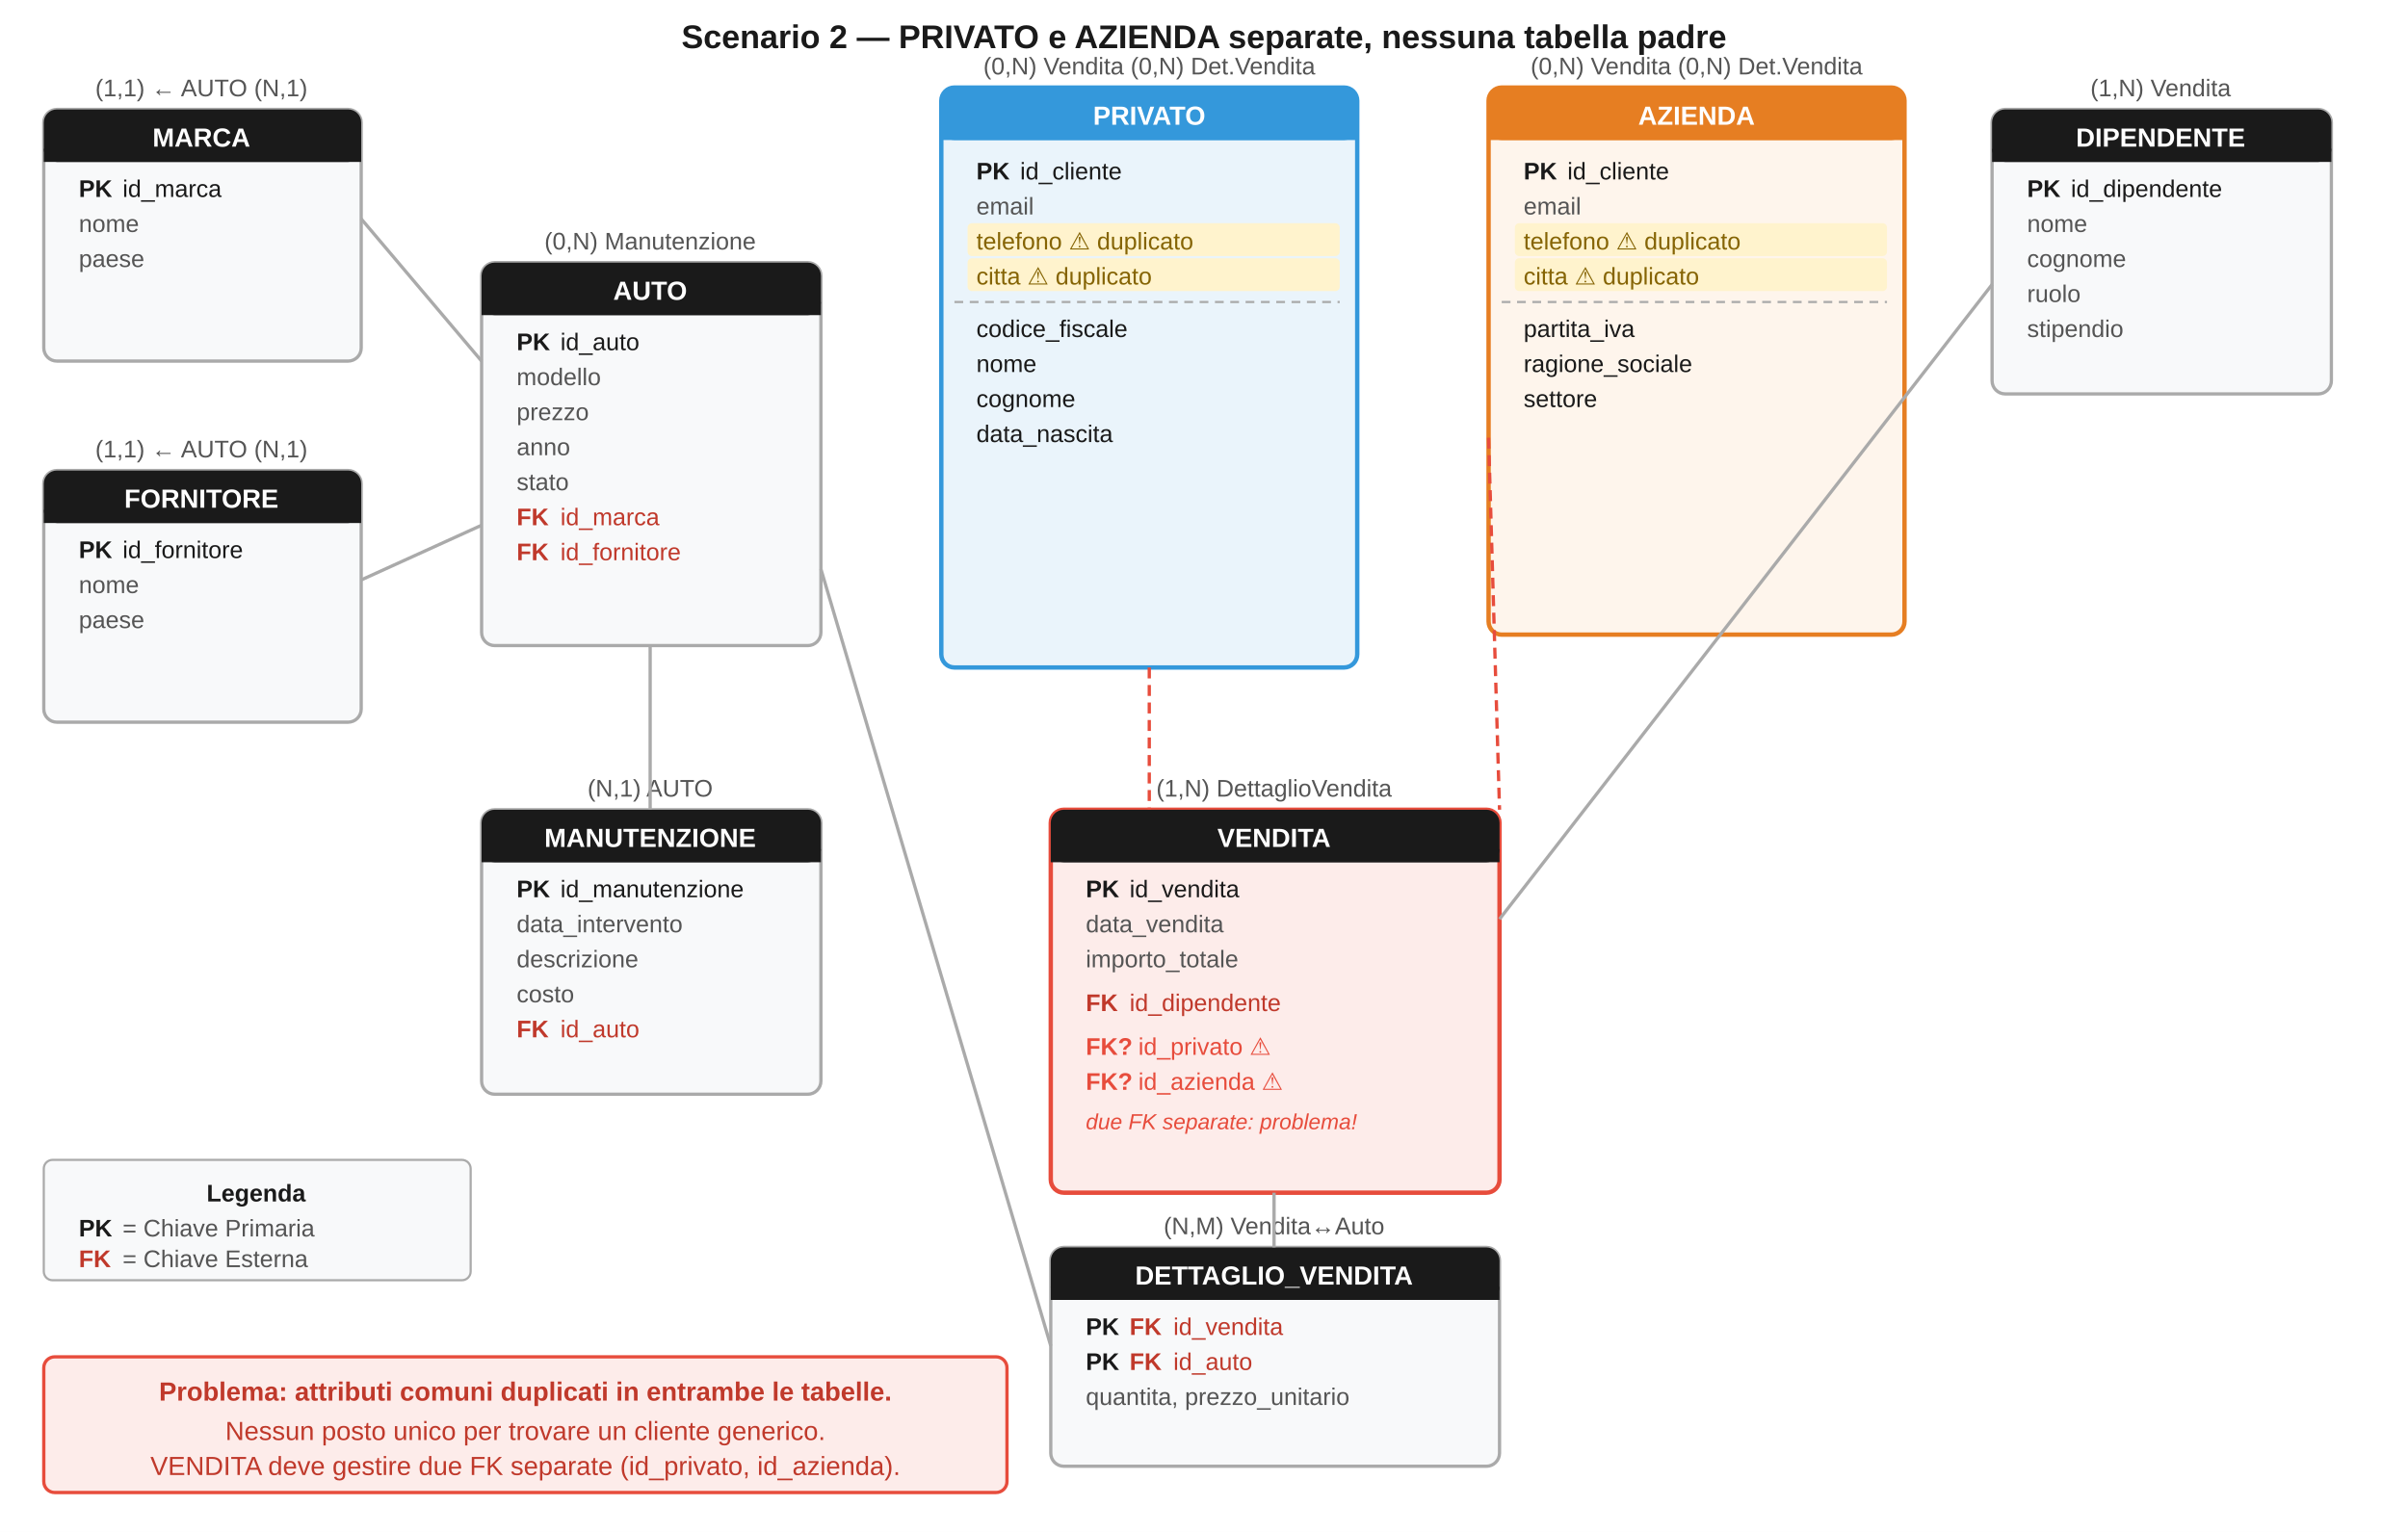
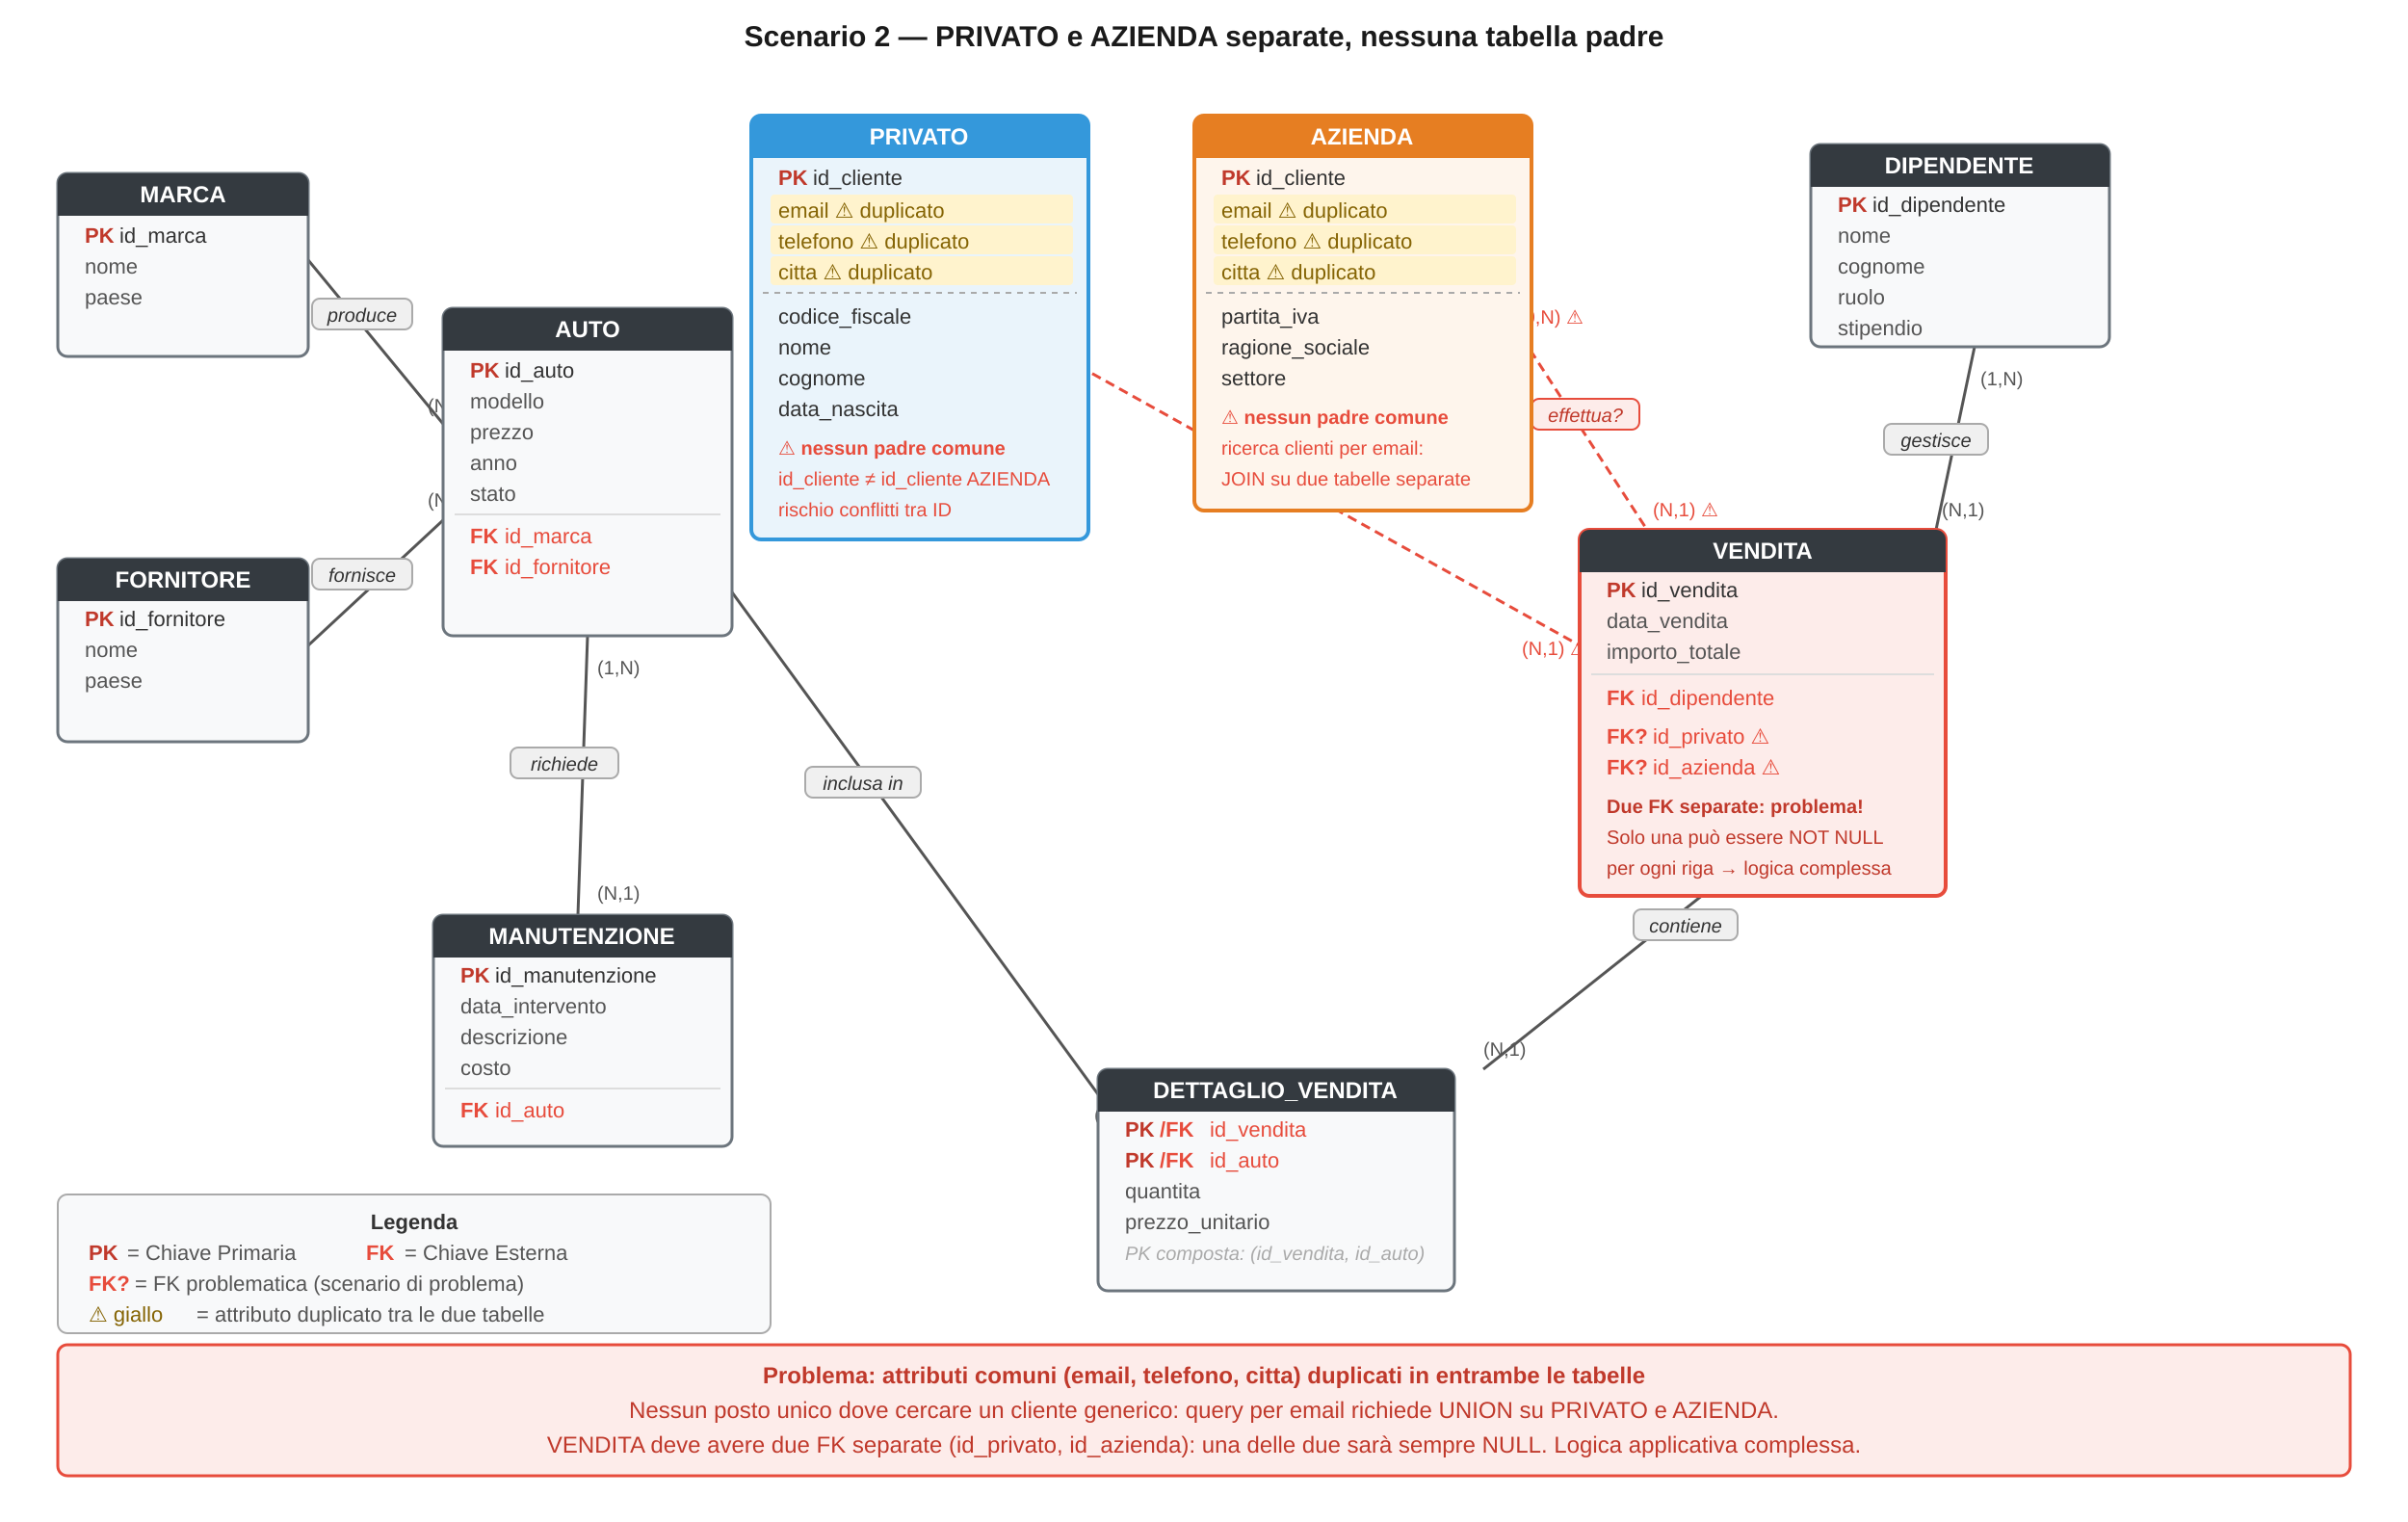
- <svg xmlns="http://www.w3.org/2000/svg" viewBox="0 0 1100 700" font-family="Arial, sans-serif" font-size="12">
-   <rect width="1100" height="700" fill="white" />
-   <text x="550" y="22" text-anchor="middle" font-size="15" font-weight="bold" fill="#1a1a1a">Scenario 2 — PRIVATO e AZIENDA separate, nessuna tabella padre</text>
-   <rect x="20" y="50" width="145" height="115" rx="6" fill="#f8f9fa" stroke="#aaa" stroke-width="1.5" />
-   <rect x="20" y="50" width="145" height="24" rx="6" fill="#1a1a1a" />
-   <rect x="20" y="68" width="145" height="6" fill="#1a1a1a" />
-   <text x="92" y="67" text-anchor="middle" fill="white" font-weight="bold">MARCA</text>
-   <text x="92" y="44" text-anchor="middle" fill="#555" font-size="11">(1,1) ← AUTO (N,1)</text>
-   <text x="36" y="90" fill="#1a1a1a" font-size="11" font-weight="bold">PK</text>
-   <text x="56" y="90" fill="#1a1a1a" font-size="11">id_marca</text>
-   <text x="36" y="106" fill="#555" font-size="11">   nome</text>
-   <text x="36" y="122" fill="#555" font-size="11">   paese</text>
-   <rect x="20" y="215" width="145" height="115" rx="6" fill="#f8f9fa" stroke="#aaa" stroke-width="1.5" />
-   <rect x="20" y="215" width="145" height="24" rx="6" fill="#1a1a1a" />
-   <rect x="20" y="233" width="145" height="6" fill="#1a1a1a" />
-   <text x="92" y="232" text-anchor="middle" fill="white" font-weight="bold">FORNITORE</text>
-   <text x="92" y="209" text-anchor="middle" fill="#555" font-size="11">(1,1) ← AUTO (N,1)</text>
-   <text x="36" y="255" fill="#1a1a1a" font-size="11" font-weight="bold">PK</text>
-   <text x="56" y="255" fill="#1a1a1a" font-size="11">id_fornitore</text>
-   <text x="36" y="271" fill="#555" font-size="11">   nome</text>
-   <text x="36" y="287" fill="#555" font-size="11">   paese</text>
-   <rect x="220" y="120" width="155" height="175" rx="6" fill="#f8f9fa" stroke="#aaa" stroke-width="1.5" />
-   <rect x="220" y="120" width="155" height="24" rx="6" fill="#1a1a1a" />
-   <rect x="220" y="138" width="155" height="6" fill="#1a1a1a" />
-   <text x="297" y="137" text-anchor="middle" fill="white" font-weight="bold">AUTO</text>
-   <text x="297" y="114" text-anchor="middle" fill="#555" font-size="11">(0,N) Manutenzione</text>
-   <text x="236" y="160" fill="#1a1a1a" font-size="11" font-weight="bold">PK</text>
-   <text x="256" y="160" fill="#1a1a1a" font-size="11">id_auto</text>
-   <text x="236" y="176" fill="#555" font-size="11">   modello</text>
-   <text x="236" y="192" fill="#555" font-size="11">   prezzo</text>
-   <text x="236" y="208" fill="#555" font-size="11">   anno</text>
-   <text x="236" y="224" fill="#555" font-size="11">   stato</text>
-   <text x="236" y="240" fill="#c0392b" font-size="11" font-weight="bold">FK</text>
-   <text x="256" y="240" fill="#c0392b" font-size="11">id_marca</text>
-   <text x="236" y="256" fill="#c0392b" font-size="11" font-weight="bold">FK</text>
-   <text x="256" y="256" fill="#c0392b" font-size="11">id_fornitore</text>
-   <line x1="165" y1="100" x2="220" y2="165" stroke="#aaa" stroke-width="1.5" />
-   <line x1="165" y1="265" x2="220" y2="240" stroke="#aaa" stroke-width="1.5" />
-   <rect x="430" y="40" width="190" height="265" rx="6" fill="#eaf4fb" stroke="#3498db" stroke-width="2" />
-   <rect x="430" y="40" width="190" height="24" rx="6" fill="#3498db" />
-   <rect x="430" y="58" width="190" height="6" fill="#3498db" />
-   <text x="525" y="57" text-anchor="middle" fill="white" font-weight="bold">PRIVATO</text>
-   <text x="525" y="34" text-anchor="middle" fill="#555" font-size="11">(0,N) Vendita   (0,N) Det.Vendita</text>
-   <text x="446" y="82" fill="#1a1a1a" font-size="11" font-weight="bold">PK</text>
-   <text x="466" y="82" fill="#1a1a1a" font-size="11">id_cliente</text>
-   <text x="446" y="98" fill="#555" font-size="11">   email</text>
-   <rect x="442" y="102" width="170" height="15" rx="2" fill="#fff3cd" />
-   <text x="446" y="114" fill="#856404" font-size="11">   telefono ⚠ duplicato</text>
-   <rect x="442" y="118" width="170" height="15" rx="2" fill="#fff3cd" />
-   <text x="446" y="130" fill="#856404" font-size="11">   citta ⚠ duplicato</text>
-   <line x1="436" y1="138" x2="612" y2="138" stroke="#aaa" stroke-dasharray="4,3" />
-   <text x="446" y="154" fill="#1a1a1a" font-size="11">   codice_fiscale</text>
-   <text x="446" y="170" fill="#1a1a1a" font-size="11">   nome</text>
-   <text x="446" y="186" fill="#1a1a1a" font-size="11">   cognome</text>
-   <text x="446" y="202" fill="#1a1a1a" font-size="11">   data_nascita</text>
-   <rect x="680" y="40" width="190" height="250" rx="6" fill="#fef5ec" stroke="#e67e22" stroke-width="2" />
-   <rect x="680" y="40" width="190" height="24" rx="6" fill="#e67e22" />
-   <rect x="680" y="58" width="190" height="6" fill="#e67e22" />
-   <text x="775" y="57" text-anchor="middle" fill="white" font-weight="bold">AZIENDA</text>
-   <text x="775" y="34" text-anchor="middle" fill="#555" font-size="11">(0,N) Vendita   (0,N) Det.Vendita</text>
-   <text x="696" y="82" fill="#1a1a1a" font-size="11" font-weight="bold">PK</text>
-   <text x="716" y="82" fill="#1a1a1a" font-size="11">id_cliente</text>
-   <text x="696" y="98" fill="#555" font-size="11">   email</text>
-   <rect x="692" y="102" width="170" height="15" rx="2" fill="#fff3cd" />
-   <text x="696" y="114" fill="#856404" font-size="11">   telefono ⚠ duplicato</text>
-   <rect x="692" y="118" width="170" height="15" rx="2" fill="#fff3cd" />
-   <text x="696" y="130" fill="#856404" font-size="11">   citta ⚠ duplicato</text>
-   <line x1="686" y1="138" x2="862" y2="138" stroke="#aaa" stroke-dasharray="4,3" />
-   <text x="696" y="154" fill="#1a1a1a" font-size="11">   partita_iva</text>
-   <text x="696" y="170" fill="#1a1a1a" font-size="11">   ragione_sociale</text>
-   <text x="696" y="186" fill="#1a1a1a" font-size="11">   settore</text>
-   <rect x="480" y="370" width="205" height="175" rx="6" fill="#fdecea" stroke="#e74c3c" stroke-width="2" />
-   <rect x="480" y="370" width="205" height="24" rx="6" fill="#1a1a1a" />
-   <rect x="480" y="388" width="205" height="6" fill="#1a1a1a" />
-   <text x="582" y="387" text-anchor="middle" fill="white" font-weight="bold">VENDITA</text>
-   <text x="582" y="364" text-anchor="middle" fill="#555" font-size="11">(1,N) DettaglioVendita</text>
-   <text x="496" y="410" fill="#1a1a1a" font-size="11" font-weight="bold">PK</text>
-   <text x="516" y="410" fill="#1a1a1a" font-size="11">id_vendita</text>
-   <text x="496" y="426" fill="#555" font-size="11">   data_vendita</text>
-   <text x="496" y="442" fill="#555" font-size="11">   importo_totale</text>
-   <text x="496" y="462" fill="#c0392b" font-size="11" font-weight="bold">FK</text>
-   <text x="516" y="462" fill="#c0392b" font-size="11">id_dipendente</text>
-   <text x="496" y="482" fill="#e74c3c" font-size="11" font-weight="bold">FK?</text>
-   <text x="520" y="482" fill="#e74c3c" font-size="11">id_privato ⚠</text>
-   <text x="496" y="498" fill="#e74c3c" font-size="11" font-weight="bold">FK?</text>
-   <text x="520" y="498" fill="#e74c3c" font-size="11">id_azienda ⚠</text>
-   <text x="496" y="516" fill="#e74c3c" font-size="10" font-style="italic">due FK separate: problema!</text>
-   <line x1="525" y1="305" x2="525" y2="370" stroke="#e74c3c" stroke-width="1.5" stroke-dasharray="5,3" />
-   <line x1="680" y1="200" x2="685" y2="370" stroke="#e74c3c" stroke-width="1.5" stroke-dasharray="5,3" />
-   <rect x="910" y="50" width="155" height="130" rx="6" fill="#f8f9fa" stroke="#aaa" stroke-width="1.5" />
-   <rect x="910" y="50" width="155" height="24" rx="6" fill="#1a1a1a" />
-   <rect x="910" y="68" width="155" height="6" fill="#1a1a1a" />
-   <text x="987" y="67" text-anchor="middle" fill="white" font-weight="bold">DIPENDENTE</text>
-   <text x="987" y="44" text-anchor="middle" fill="#555" font-size="11">(1,N) Vendita</text>
-   <text x="926" y="90" fill="#1a1a1a" font-size="11" font-weight="bold">PK</text>
-   <text x="946" y="90" fill="#1a1a1a" font-size="11">id_dipendente</text>
-   <text x="926" y="106" fill="#555" font-size="11">   nome</text>
-   <text x="926" y="122" fill="#555" font-size="11">   cognome</text>
-   <text x="926" y="138" fill="#555" font-size="11">   ruolo</text>
-   <text x="926" y="154" fill="#555" font-size="11">   stipendio</text>
-   <line x1="910" y1="130" x2="685" y2="420" stroke="#aaa" stroke-width="1.5" />
-   <rect x="220" y="370" width="155" height="130" rx="6" fill="#f8f9fa" stroke="#aaa" stroke-width="1.5" />
-   <rect x="220" y="370" width="155" height="24" rx="6" fill="#1a1a1a" />
-   <rect x="220" y="388" width="155" height="6" fill="#1a1a1a" />
-   <text x="297" y="387" text-anchor="middle" fill="white" font-weight="bold">MANUTENZIONE</text>
-   <text x="297" y="364" text-anchor="middle" fill="#555" font-size="11">(N,1) AUTO</text>
-   <text x="236" y="410" fill="#1a1a1a" font-size="11" font-weight="bold">PK</text>
-   <text x="256" y="410" fill="#1a1a1a" font-size="11">id_manutenzione</text>
-   <text x="236" y="426" fill="#555" font-size="11">   data_intervento</text>
-   <text x="236" y="442" fill="#555" font-size="11">   descrizione</text>
-   <text x="236" y="458" fill="#555" font-size="11">   costo</text>
-   <text x="236" y="474" fill="#c0392b" font-size="11" font-weight="bold">FK</text>
-   <text x="256" y="474" fill="#c0392b" font-size="11">id_auto</text>
-   <line x1="297" y1="295" x2="297" y2="370" stroke="#aaa" stroke-width="1.5" />
-   <rect x="480" y="570" width="205" height="100" rx="6" fill="#f8f9fa" stroke="#aaa" stroke-width="1.5" />
-   <rect x="480" y="570" width="205" height="24" rx="6" fill="#1a1a1a" />
-   <rect x="480" y="588" width="205" height="6" fill="#1a1a1a" />
-   <text x="582" y="587" text-anchor="middle" fill="white" font-weight="bold">DETTAGLIO_VENDITA</text>
-   <text x="582" y="564" text-anchor="middle" fill="#555" font-size="11">(N,M) Vendita↔Auto</text>
-   <text x="496" y="610" fill="#1a1a1a" font-size="11" font-weight="bold">PK</text>
-   <text x="516" y="610" fill="#c0392b" font-size="11" font-weight="bold">FK</text>
-   <text x="536" y="610" fill="#c0392b" font-size="11">id_vendita</text>
-   <text x="496" y="626" fill="#1a1a1a" font-size="11" font-weight="bold">PK</text>
-   <text x="516" y="626" fill="#c0392b" font-size="11" font-weight="bold">FK</text>
-   <text x="536" y="626" fill="#c0392b" font-size="11">id_auto</text>
-   <text x="496" y="642" fill="#555" font-size="11">   quantita, prezzo_unitario</text>
-   <line x1="582" y1="545" x2="582" y2="570" stroke="#aaa" stroke-width="1.5" />
-   <line x1="375" y1="260" x2="480" y2="615" stroke="#aaa" stroke-width="1.5" />
-   <rect x="20" y="530" width="195" height="55" rx="4" fill="#f8f9fa" stroke="#aaa" stroke-width="1" />
-   <text x="117" y="549" text-anchor="middle" fill="#1a1a1a" font-size="11" font-weight="bold">Legenda</text>
-   <text x="36" y="565" fill="#1a1a1a" font-size="11" font-weight="bold">PK</text>
-   <text x="56" y="565" fill="#555" font-size="11">= Chiave Primaria</text>
-   <text x="36" y="579" fill="#c0392b" font-size="11" font-weight="bold">FK</text>
-   <text x="56" y="579" fill="#555" font-size="11">= Chiave Esterna</text>
-   <rect x="20" y="620" width="440" height="62" rx="5" fill="#fdecea" stroke="#e74c3c" stroke-width="1.5" />
-   <text x="240" y="640" text-anchor="middle" fill="#c0392b" font-size="12" font-weight="bold">Problema: attributi comuni duplicati in entrambe le tabelle.</text>
-   <text x="240" y="658" text-anchor="middle" fill="#c0392b" font-size="12">Nessun posto unico per trovare un cliente generico.</text>
-   <text x="240" y="674" text-anchor="middle" fill="#c0392b" font-size="12">VENDITA deve gestire due FK separate (id_privato, id_azienda).</text>
+ <svg xmlns="http://www.w3.org/2000/svg" viewBox="0 0 1250 790" font-family="Arial, sans-serif" font-size="12">
+   <rect width="1250" height="790" fill="white" />
+   <text x="625" y="24" text-anchor="middle" font-size="15" font-weight="bold" fill="#1a1a1a">Scenario 2 — PRIVATO e AZIENDA separate, nessuna tabella padre</text>
+   <line x1="160" y1="135" x2="230" y2="220" stroke="#555" stroke-width="1.5" />
+   <text x="118" y="130" fill="#555" font-size="10">(1,N)</text>
+   <text x="222" y="214" fill="#555" font-size="10">(N,1)</text>
+   <rect x="162" y="155" width="52" height="16" rx="4" fill="#f0f0f0" stroke="#aaa" stroke-width="1" />
+   <text x="188" y="167" text-anchor="middle" fill="#333" font-size="10" font-style="italic">produce</text>
+   <line x1="160" y1="335" x2="230" y2="270" stroke="#555" stroke-width="1.5" />
+   <text x="118" y="348" fill="#555" font-size="10">(1,N)</text>
+   <text x="222" y="263" fill="#555" font-size="10">(N,1)</text>
+   <rect x="162" y="290" width="52" height="16" rx="4" fill="#f0f0f0" stroke="#aaa" stroke-width="1" />
+   <text x="188" y="302" text-anchor="middle" fill="#333" font-size="10" font-style="italic">fornisce</text>
+   <line x1="305" y1="330" x2="300" y2="475" stroke="#555" stroke-width="1.5" />
+   <text x="310" y="350" fill="#555" font-size="10">(1,N)</text>
+   <text x="310" y="467" fill="#555" font-size="10">(N,1)</text>
+   <rect x="265" y="388" width="56" height="16" rx="4" fill="#f0f0f0" stroke="#aaa" stroke-width="1" />
+   <text x="293" y="400" text-anchor="middle" fill="#333" font-size="10" font-style="italic">richiede</text>
+   <line x1="560" y1="190" x2="820" y2="335" stroke="#e74c3c" stroke-width="1.5" stroke-dasharray="5,3" />
+   <text x="518" y="186" fill="#e74c3c" font-size="10">(0,N) ⚠</text>
+   <text x="790" y="340" fill="#e74c3c" font-size="10">(N,1) ⚠</text>
+   <rect x="660" y="243" width="56" height="16" rx="4" fill="#fdecea" stroke="#e74c3c" stroke-width="1" />
+   <text x="688" y="255" text-anchor="middle" fill="#c0392b" font-size="10" font-style="italic">effettua?</text>
+   <line x1="790" y1="175" x2="855" y2="275" stroke="#e74c3c" stroke-width="1.5" stroke-dasharray="5,3" />
+   <text x="788" y="168" fill="#e74c3c" font-size="10">(0,N) ⚠</text>
+   <text x="858" y="268" fill="#e74c3c" font-size="10">(N,1) ⚠</text>
+   <rect x="795" y="207" width="56" height="16" rx="4" fill="#fdecea" stroke="#e74c3c" stroke-width="1" />
+   <text x="823" y="219" text-anchor="middle" fill="#c0392b" font-size="10" font-style="italic">effettua?</text>
+   <line x1="1025" y1="180" x2="1005" y2="275" stroke="#555" stroke-width="1.5" />
+   <text x="1028" y="200" fill="#555" font-size="10">(1,N)</text>
+   <text x="1008" y="268" fill="#555" font-size="10">(N,1)</text>
+   <rect x="978" y="220" width="54" height="16" rx="4" fill="#f0f0f0" stroke="#aaa" stroke-width="1" />
+   <text x="1005" y="232" text-anchor="middle" fill="#333" font-size="10" font-style="italic">gestisce</text>
+   <line x1="940" y1="420" x2="770" y2="555" stroke="#555" stroke-width="1.5" />
+   <text x="934" y="433" fill="#555" font-size="10">(1,N)</text>
+   <text x="770" y="548" fill="#555" font-size="10">(N,1)</text>
+   <rect x="848" y="472" width="54" height="16" rx="4" fill="#f0f0f0" stroke="#aaa" stroke-width="1" />
+   <text x="875" y="484" text-anchor="middle" fill="#333" font-size="10" font-style="italic">contiene</text>
+   <line x1="360" y1="280" x2="570" y2="568" stroke="#555" stroke-width="1.5" />
+   <text x="342" y="276" fill="#555" font-size="10">(1,N)</text>
+   <text x="568" y="582" fill="#555" font-size="10">(N,1)</text>
+   <rect x="418" y="398" width="60" height="16" rx="4" fill="#f0f0f0" stroke="#aaa" stroke-width="1" />
+   <text x="448" y="410" text-anchor="middle" fill="#333" font-size="10" font-style="italic">inclusa in</text>
+   <rect x="30" y="90" width="130" height="95" rx="5" fill="#f8f9fa" stroke="#6c757d" stroke-width="1.5" />
+   <rect x="30" y="90" width="130" height="22" rx="5" fill="#343a40" />
+   <rect x="30" y="106" width="130" height="6" fill="#343a40" />
+   <text x="95" y="105" text-anchor="middle" fill="white" font-weight="bold" font-size="12">MARCA</text>
+   <text x="44" y="126" fill="#c0392b" font-size="11" font-weight="bold">PK</text>
+   <text x="62" y="126" fill="#333" font-size="11">id_marca</text>
+   <text x="44" y="142" fill="#555" font-size="11">   nome</text>
+   <text x="44" y="158" fill="#555" font-size="11">   paese</text>
+   <rect x="30" y="290" width="130" height="95" rx="5" fill="#f8f9fa" stroke="#6c757d" stroke-width="1.5" />
+   <rect x="30" y="290" width="130" height="22" rx="5" fill="#343a40" />
+   <rect x="30" y="306" width="130" height="6" fill="#343a40" />
+   <text x="95" y="305" text-anchor="middle" fill="white" font-weight="bold" font-size="12">FORNITORE</text>
+   <text x="44" y="325" fill="#c0392b" font-size="11" font-weight="bold">PK</text>
+   <text x="62" y="325" fill="#333" font-size="11">id_fornitore</text>
+   <text x="44" y="341" fill="#555" font-size="11">   nome</text>
+   <text x="44" y="357" fill="#555" font-size="11">   paese</text>
+   <rect x="230" y="160" width="150" height="170" rx="5" fill="#f8f9fa" stroke="#6c757d" stroke-width="1.5" />
+   <rect x="230" y="160" width="150" height="22" rx="5" fill="#343a40" />
+   <rect x="230" y="176" width="150" height="6" fill="#343a40" />
+   <text x="305" y="175" text-anchor="middle" fill="white" font-weight="bold" font-size="12">AUTO</text>
+   <text x="244" y="196" fill="#c0392b" font-size="11" font-weight="bold">PK</text>
+   <text x="262" y="196" fill="#333" font-size="11">id_auto</text>
+   <text x="244" y="212" fill="#555" font-size="11">   modello</text>
+   <text x="244" y="228" fill="#555" font-size="11">   prezzo</text>
+   <text x="244" y="244" fill="#555" font-size="11">   anno</text>
+   <text x="244" y="260" fill="#555" font-size="11">   stato</text>
+   <line x1="236" y1="267" x2="374" y2="267" stroke="#ddd" stroke-width="1" />
+   <text x="244" y="282" fill="#e74c3c" font-size="11" font-weight="bold">FK</text>
+   <text x="262" y="282" fill="#e74c3c" font-size="11">id_marca</text>
+   <text x="244" y="298" fill="#e74c3c" font-size="11" font-weight="bold">FK</text>
+   <text x="262" y="298" fill="#e74c3c" font-size="11">id_fornitore</text>
+   <rect x="390" y="60" width="175" height="220" rx="5" fill="#eaf4fb" stroke="#3498db" stroke-width="2" />
+   <rect x="390" y="60" width="175" height="22" rx="5" fill="#3498db" />
+   <rect x="390" y="76" width="175" height="6" fill="#3498db" />
+   <text x="477" y="75" text-anchor="middle" fill="white" font-weight="bold" font-size="12">PRIVATO</text>
+   <text x="404" y="96" fill="#c0392b" font-size="11" font-weight="bold">PK</text>
+   <text x="422" y="96" fill="#333" font-size="11">id_cliente</text>
+   <rect x="400" y="101" width="157" height="15" rx="2" fill="#fff3cd" />
+   <text x="404" y="113" fill="#856404" font-size="11">   email ⚠ duplicato</text>
+   <rect x="400" y="117" width="157" height="15" rx="2" fill="#fff3cd" />
+   <text x="404" y="129" fill="#856404" font-size="11">   telefono ⚠ duplicato</text>
+   <rect x="400" y="133" width="157" height="15" rx="2" fill="#fff3cd" />
+   <text x="404" y="145" fill="#856404" font-size="11">   citta ⚠ duplicato</text>
+   <line x1="396" y1="152" x2="559" y2="152" stroke="#aaa" stroke-dasharray="3,3" stroke-width="1" />
+   <text x="404" y="168" fill="#333" font-size="11">   codice_fiscale</text>
+   <text x="404" y="184" fill="#333" font-size="11">   nome</text>
+   <text x="404" y="200" fill="#333" font-size="11">   cognome</text>
+   <text x="404" y="216" fill="#333" font-size="11">   data_nascita</text>
+   <text x="404" y="236" fill="#e74c3c" font-size="10" font-weight="bold">⚠ nessun padre comune</text>
+   <text x="404" y="252" fill="#e74c3c" font-size="10">id_cliente ≠ id_cliente AZIENDA</text>
+   <text x="404" y="268" fill="#e74c3c" font-size="10">rischio conflitti tra ID</text>
+   <rect x="620" y="60" width="175" height="205" rx="5" fill="#fef5ec" stroke="#e67e22" stroke-width="2" />
+   <rect x="620" y="60" width="175" height="22" rx="5" fill="#e67e22" />
+   <rect x="620" y="76" width="175" height="6" fill="#e67e22" />
+   <text x="707" y="75" text-anchor="middle" fill="white" font-weight="bold" font-size="12">AZIENDA</text>
+   <text x="634" y="96" fill="#c0392b" font-size="11" font-weight="bold">PK</text>
+   <text x="652" y="96" fill="#333" font-size="11">id_cliente</text>
+   <rect x="630" y="101" width="157" height="15" rx="2" fill="#fff3cd" />
+   <text x="634" y="113" fill="#856404" font-size="11">   email ⚠ duplicato</text>
+   <rect x="630" y="117" width="157" height="15" rx="2" fill="#fff3cd" />
+   <text x="634" y="129" fill="#856404" font-size="11">   telefono ⚠ duplicato</text>
+   <rect x="630" y="133" width="157" height="15" rx="2" fill="#fff3cd" />
+   <text x="634" y="145" fill="#856404" font-size="11">   citta ⚠ duplicato</text>
+   <line x1="626" y1="152" x2="789" y2="152" stroke="#aaa" stroke-dasharray="3,3" stroke-width="1" />
+   <text x="634" y="168" fill="#333" font-size="11">   partita_iva</text>
+   <text x="634" y="184" fill="#333" font-size="11">   ragione_sociale</text>
+   <text x="634" y="200" fill="#333" font-size="11">   settore</text>
+   <text x="634" y="220" fill="#e74c3c" font-size="10" font-weight="bold">⚠ nessun padre comune</text>
+   <text x="634" y="236" fill="#e74c3c" font-size="10">ricerca clienti per email:</text>
+   <text x="634" y="252" fill="#e74c3c" font-size="10">JOIN su due tabelle separate</text>
+   <rect x="940" y="75" width="155" height="105" rx="5" fill="#f8f9fa" stroke="#6c757d" stroke-width="1.5" />
+   <rect x="940" y="75" width="155" height="22" rx="5" fill="#343a40" />
+   <rect x="940" y="91" width="155" height="6" fill="#343a40" />
+   <text x="1017" y="90" text-anchor="middle" fill="white" font-weight="bold" font-size="12">DIPENDENTE</text>
+   <text x="954" y="110" fill="#c0392b" font-size="11" font-weight="bold">PK</text>
+   <text x="972" y="110" fill="#333" font-size="11">id_dipendente</text>
+   <text x="954" y="126" fill="#555" font-size="11">   nome</text>
+   <text x="954" y="142" fill="#555" font-size="11">   cognome</text>
+   <text x="954" y="158" fill="#555" font-size="11">   ruolo</text>
+   <text x="954" y="174" fill="#555" font-size="11">   stipendio</text>
+   <rect x="820" y="275" width="190" height="190" rx="5" fill="#fdecea" stroke="#e74c3c" stroke-width="2" />
+   <rect x="820" y="275" width="190" height="22" rx="5" fill="#343a40" />
+   <rect x="820" y="291" width="190" height="6" fill="#343a40" />
+   <text x="915" y="290" text-anchor="middle" fill="white" font-weight="bold" font-size="12">VENDITA</text>
+   <text x="834" y="310" fill="#c0392b" font-size="11" font-weight="bold">PK</text>
+   <text x="852" y="310" fill="#333" font-size="11">id_vendita</text>
+   <text x="834" y="326" fill="#555" font-size="11">   data_vendita</text>
+   <text x="834" y="342" fill="#555" font-size="11">   importo_totale</text>
+   <line x1="826" y1="350" x2="1004" y2="350" stroke="#ddd" stroke-width="1" />
+   <text x="834" y="366" fill="#e74c3c" font-size="11" font-weight="bold">FK</text>
+   <text x="852" y="366" fill="#e74c3c" font-size="11">id_dipendente</text>
+   <text x="834" y="386" fill="#e74c3c" font-size="11" font-weight="bold">FK?</text>
+   <text x="858" y="386" fill="#e74c3c" font-size="11">id_privato ⚠</text>
+   <text x="834" y="402" fill="#e74c3c" font-size="11" font-weight="bold">FK?</text>
+   <text x="858" y="402" fill="#e74c3c" font-size="11">id_azienda ⚠</text>
+   <text x="834" y="422" fill="#c0392b" font-size="10" font-weight="bold">Due FK separate: problema!</text>
+   <text x="834" y="438" fill="#c0392b" font-size="10">Solo una può essere NOT NULL</text>
+   <text x="834" y="454" fill="#c0392b" font-size="10">per ogni riga → logica complessa</text>
+   <rect x="225" y="475" width="155" height="120" rx="5" fill="#f8f9fa" stroke="#6c757d" stroke-width="1.5" />
+   <rect x="225" y="475" width="155" height="22" rx="5" fill="#343a40" />
+   <rect x="225" y="491" width="155" height="6" fill="#343a40" />
+   <text x="302" y="490" text-anchor="middle" fill="white" font-weight="bold" font-size="12">MANUTENZIONE</text>
+   <text x="239" y="510" fill="#c0392b" font-size="11" font-weight="bold">PK</text>
+   <text x="257" y="510" fill="#333" font-size="11">id_manutenzione</text>
+   <text x="239" y="526" fill="#555" font-size="11">   data_intervento</text>
+   <text x="239" y="542" fill="#555" font-size="11">   descrizione</text>
+   <text x="239" y="558" fill="#555" font-size="11">   costo</text>
+   <line x1="231" y1="565" x2="374" y2="565" stroke="#ddd" stroke-width="1" />
+   <text x="239" y="580" fill="#e74c3c" font-size="11" font-weight="bold">FK</text>
+   <text x="257" y="580" fill="#e74c3c" font-size="11">id_auto</text>
+   <rect x="570" y="555" width="185" height="115" rx="5" fill="#f8f9fa" stroke="#6c757d" stroke-width="1.5" />
+   <rect x="570" y="555" width="185" height="22" rx="5" fill="#343a40" />
+   <rect x="570" y="571" width="185" height="6" fill="#343a40" />
+   <text x="662" y="570" text-anchor="middle" fill="white" font-weight="bold" font-size="12">DETTAGLIO_VENDITA</text>
+   <text x="584" y="590" fill="#c0392b" font-size="11" font-weight="bold">PK</text>
+   <text x="602" y="590" fill="#e74c3c" font-size="11" font-weight="bold">/FK</text>
+   <text x="628" y="590" fill="#e74c3c" font-size="11">id_vendita</text>
+   <text x="584" y="606" fill="#c0392b" font-size="11" font-weight="bold">PK</text>
+   <text x="602" y="606" fill="#e74c3c" font-size="11" font-weight="bold">/FK</text>
+   <text x="628" y="606" fill="#e74c3c" font-size="11">id_auto</text>
+   <text x="584" y="622" fill="#555" font-size="11">   quantita</text>
+   <text x="584" y="638" fill="#555" font-size="11">   prezzo_unitario</text>
+   <text x="584" y="654" fill="#aaa" font-size="10" font-style="italic">PK composta: (id_vendita, id_auto)</text>
+   <rect x="30" y="698" width="1190" height="68" rx="5" fill="#fdecea" stroke="#e74c3c" stroke-width="1.5" />
+   <text x="625" y="718" text-anchor="middle" fill="#c0392b" font-size="12" font-weight="bold">Problema: attributi comuni (email, telefono, citta) duplicati in entrambe le tabelle</text>
+   <text x="625" y="736" text-anchor="middle" fill="#c0392b" font-size="12">Nessun posto unico dove cercare un cliente generico: query per email richiede UNION su PRIVATO e AZIENDA.</text>
+   <text x="625" y="754" text-anchor="middle" fill="#c0392b" font-size="12">VENDITA deve avere due FK separate (id_privato, id_azienda): una delle due sarà sempre NULL. Logica applicativa complessa.</text>
+   <rect x="30" y="620" width="370" height="72" rx="5" fill="#f8f9fa" stroke="#aaa" stroke-width="1" />
+   <text x="215" y="638" text-anchor="middle" fill="#333" font-size="11" font-weight="bold">Legenda</text>
+   <text x="46" y="654" fill="#c0392b" font-size="11" font-weight="bold">PK</text>
+   <text x="66" y="654" fill="#555" font-size="11">= Chiave Primaria</text>
+   <text x="190" y="654" fill="#e74c3c" font-size="11" font-weight="bold">FK</text>
+   <text x="210" y="654" fill="#555" font-size="11">= Chiave Esterna</text>
+   <text x="46" y="670" fill="#e74c3c" font-size="11" font-weight="bold">FK?</text>
+   <text x="70" y="670" fill="#555" font-size="11">= FK problematica (scenario di problema)</text>
+   <text x="46" y="686" fill="#856404" font-size="11">⚠ giallo</text>
+   <text x="102" y="686" fill="#555" font-size="11">= attributo duplicato tra le due tabelle</text>
</svg>
